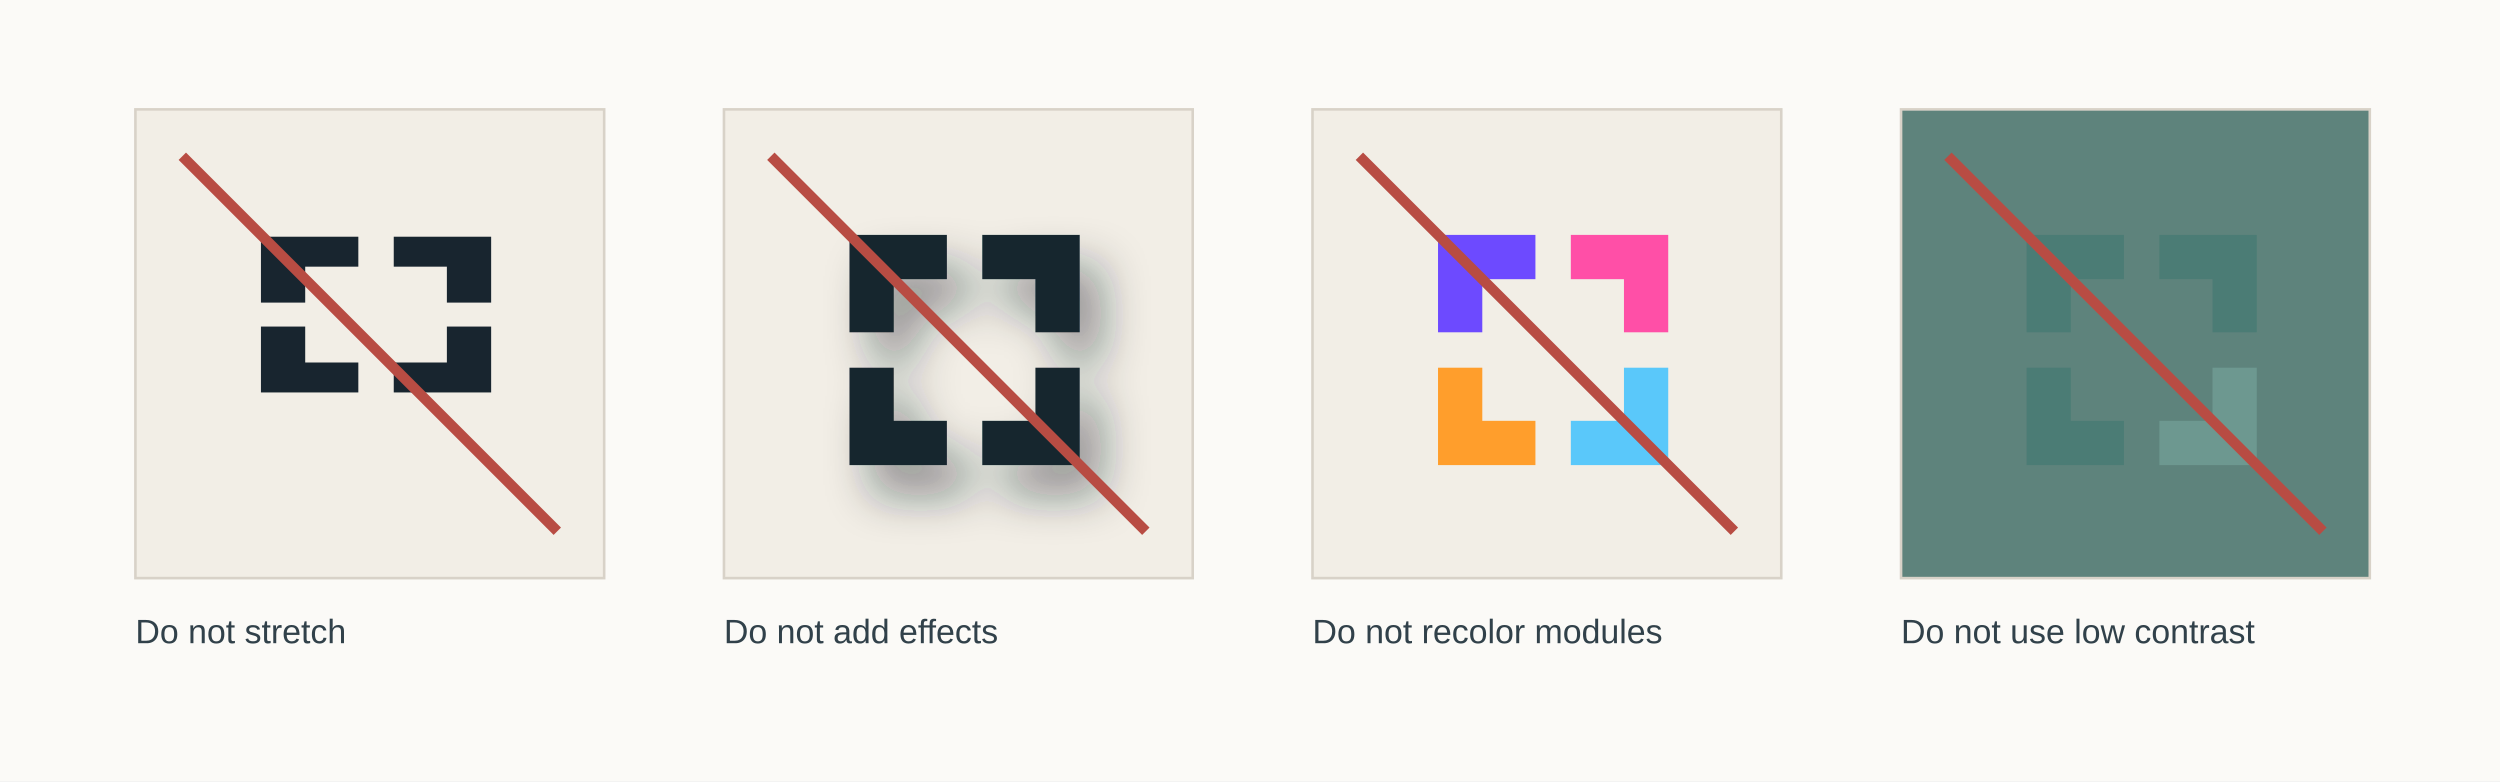
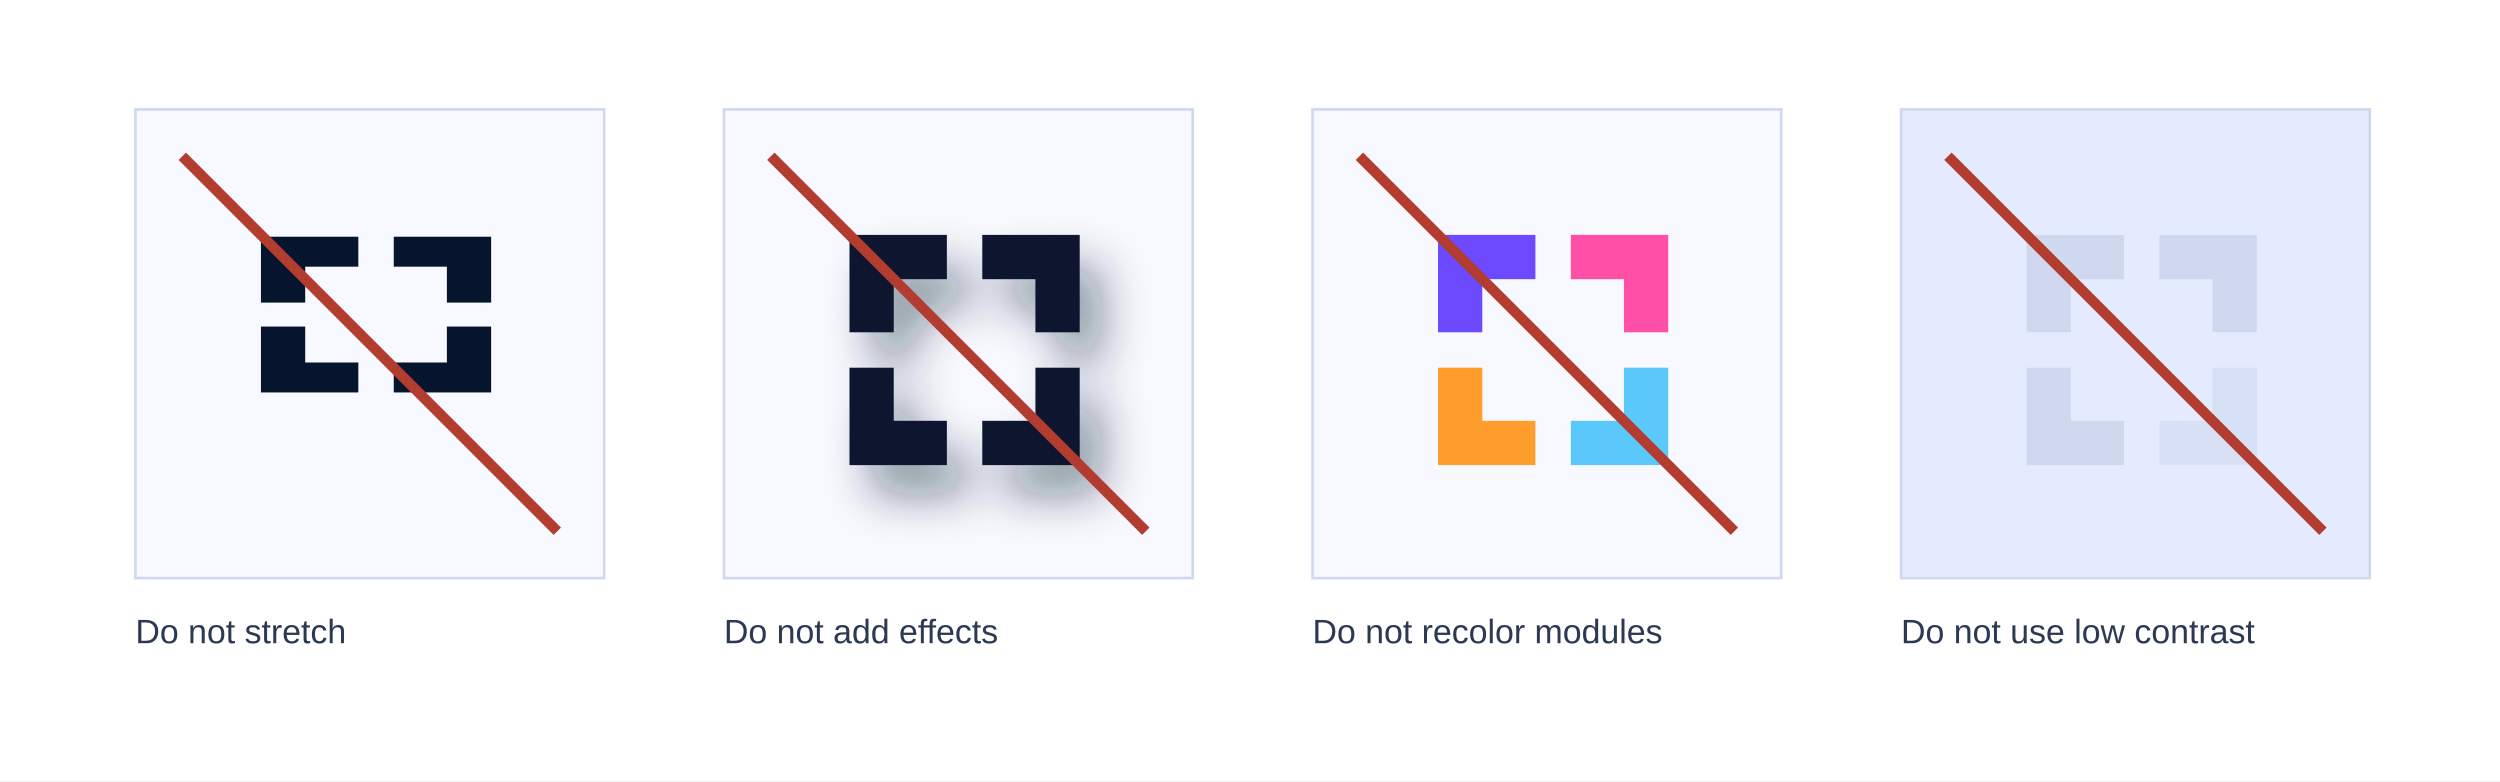
<svg xmlns="http://www.w3.org/2000/svg" width="960" height="300" viewBox="0 0 960 300" role="img" aria-labelledby="title desc">
-   <rect width="960" height="300" fill="#FBFAF7" />
-   <g font-family="Arial, sans-serif" font-size="13" fill="#31414A">
+   <rect width="960" height="300" fill="#FFFFFF" />
+   <g font-family="Manrope, Arial, sans-serif" font-size="13" fill="#2C3953">
    <g transform="translate(52 42)">
-       <rect width="180" height="180" fill="#F2EEE6" stroke="#D8D2C8" />
+       <rect width="180" height="180" fill="#F7F9FF" stroke="#CFD8EF" />
      <g transform="translate(38 42) scale(1.7 1.15)">
-         <path d="M6 6H28V16H16V28H6ZM36 6H58V28H48V16H36ZM6 36H16V48H28V58H6ZM48 36H58V58H36V48H48Z" fill="#18252F" />
+         <path d="M6 6H28V16H16V28H6ZM36 6H58V28H48V16H36ZM6 36H16V48H28V58H6ZM48 36H58V58H36V48H48Z" fill="#07142E" />
      </g>
-       <path d="M18 18 162 162" stroke="#B84C43" stroke-width="4" />
+       <path d="M18 18 162 162" stroke="#B33C31" stroke-width="4" />
      <text x="0" y="205">Do not stretch</text>
    </g>
    <g transform="translate(278 42)">
-       <rect width="180" height="180" fill="#F2EEE6" stroke="#D8D2C8" />
+       <rect width="180" height="180" fill="#F7F9FF" stroke="#CFD8EF" />
      <g transform="translate(38 38) scale(1.7)" filter="url(#shadow)">
-         <path d="M6 6H28V16H16V28H6ZM36 6H58V28H48V16H36ZM6 36H16V48H28V58H6ZM48 36H58V58H36V48H48Z" fill="#18252F" />
+         <path d="M6 6H28V16H16V28H6ZM36 6H58V28H48V16H36ZM6 36H16V48H28V58H6ZM48 36H58V58H36V48H48Z" fill="#07142E" />
      </g>
-       <path d="M18 18 162 162" stroke="#B84C43" stroke-width="4" />
+       <path d="M18 18 162 162" stroke="#B33C31" stroke-width="4" />
      <text x="0" y="205">Do not add effects</text>
    </g>
    <g transform="translate(504 42)">
-       <rect width="180" height="180" fill="#F2EEE6" stroke="#D8D2C8" />
+       <rect width="180" height="180" fill="#F7F9FF" stroke="#CFD8EF" />
      <g transform="translate(38 38) scale(1.7)">
        <path d="M6 6H28V16H16V28H6Z" fill="#6D4AFF" />
        <path d="M36 6H58V28H48V16H36Z" fill="#FF4FA7" />
        <path d="M6 36H16V48H28V58H6Z" fill="#FF9E2C" />
        <path d="M48 36H58V58H36V48H48Z" fill="#5AC8FA" />
      </g>
-       <path d="M18 18 162 162" stroke="#B84C43" stroke-width="4" />
+       <path d="M18 18 162 162" stroke="#B33C31" stroke-width="4" />
      <text x="0" y="205">Do not recolor modules</text>
    </g>
    <g transform="translate(730 42)">
-       <rect width="180" height="180" fill="#5E837C" stroke="#D8D2C8" />
+       <rect width="180" height="180" fill="#E4EBFF" stroke="#CFD8EF" />
      <g transform="translate(38 38) scale(1.7)">
-         <path d="M6 6H28V16H16V28H6ZM36 6H58V28H48V16H36ZM6 36H16V48H28V58H6Z" fill="#4B7C75" />
-         <path d="M48 36H58V58H36V48H48Z" fill="#6D9890" />
+         <path d="M6 6H28V16H16V28H6ZM36 6H58V28H48V16H36ZM6 36H16V48H28V58H6Z" fill="#CFD8EF" />
+         <path d="M48 36H58V58H36V48H48Z" fill="#D8E0F5" />
      </g>
-       <path d="M18 18 162 162" stroke="#B84C43" stroke-width="4" />
+       <path d="M18 18 162 162" stroke="#B33C31" stroke-width="4" />
      <text x="0" y="205">Do not use low contrast</text>
    </g>
  </g>
  <defs>
    <filter id="shadow" x="-30%" y="-30%" width="180%" height="180%">
-       <feDropShadow dx="5" dy="7" stdDeviation="5" flood-color="#18252F" flood-opacity=".45" />
+       <feDropShadow dx="5" dy="7" stdDeviation="5" flood-color="#07142E" flood-opacity=".45" />
    </filter>
  </defs>
</svg>
